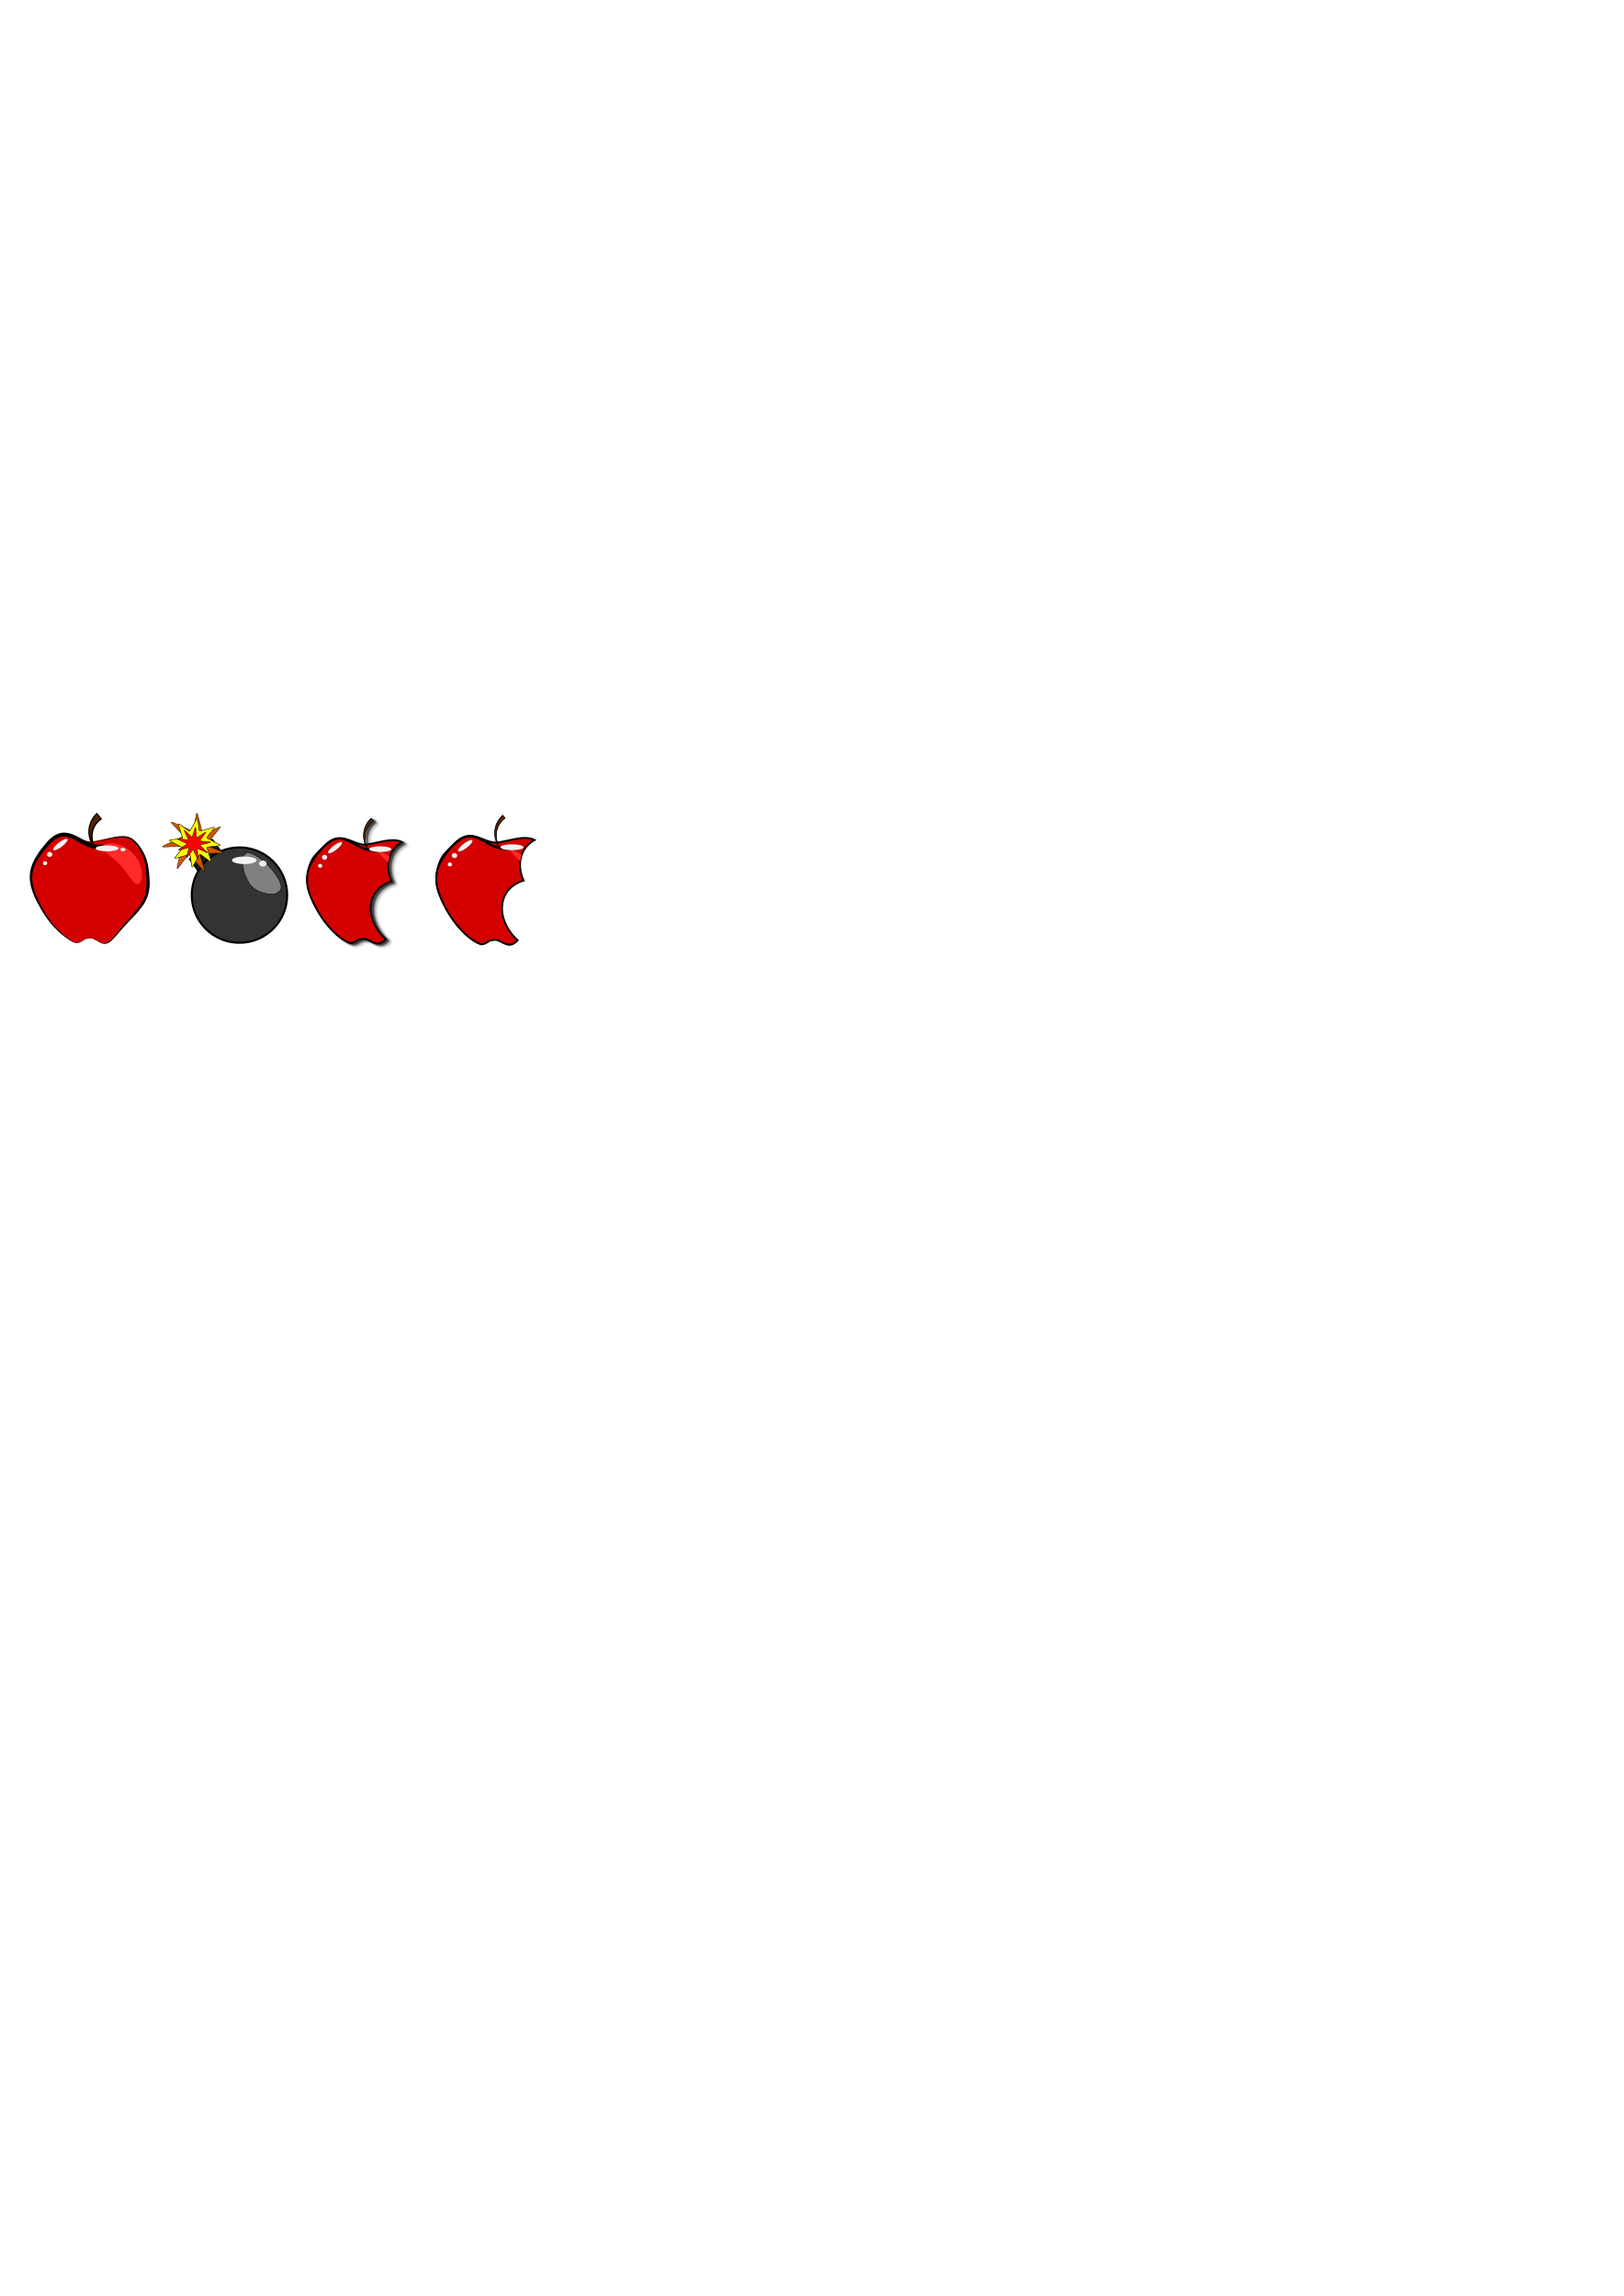
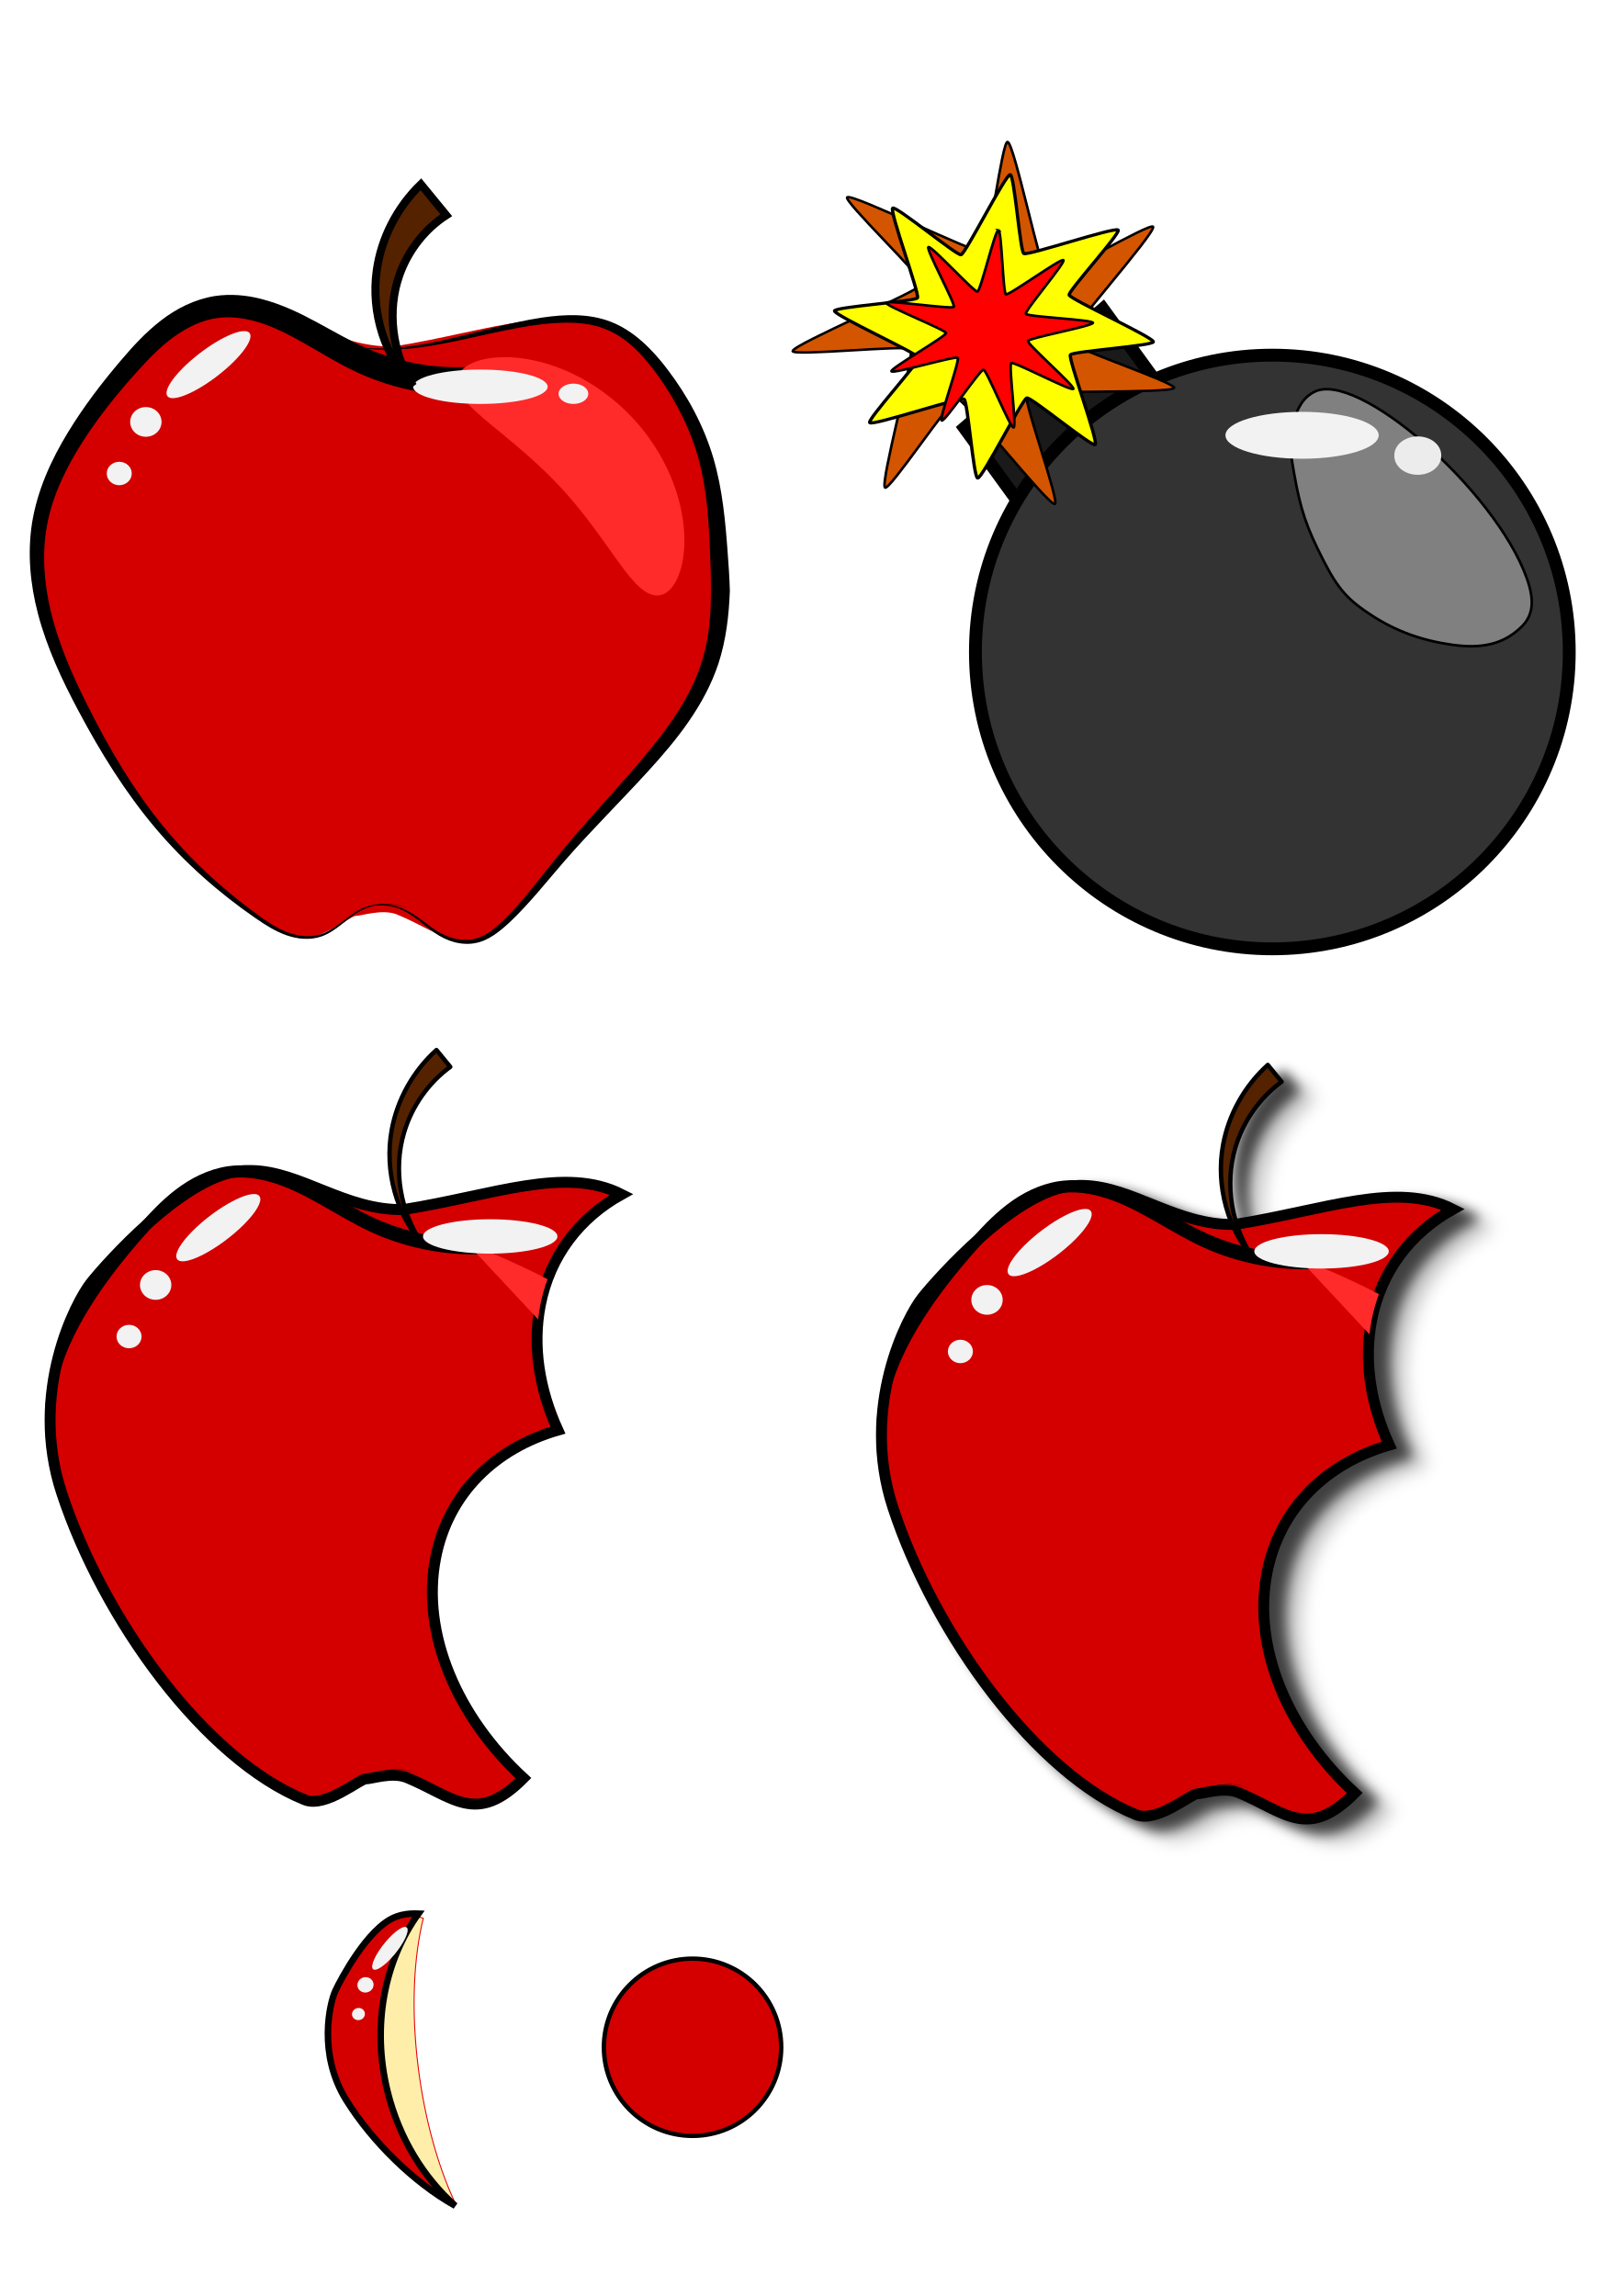
<svg xmlns="http://www.w3.org/2000/svg" width="744.094" height="1052.362" id="svg2" version="1.1">
  <defs id="defs4">
    <filter id="filter3317" style="color-interpolation-filters:sRGB;">
      <feFlood id="feFlood3319" flood-opacity="0.5" flood-color="rgb(0,0,0)" result="flood" />
      <feComposite id="feComposite3321" in2="SourceGraphic" in="flood" operator="in" result="composite1" />
      <feGaussianBlur id="feGaussianBlur3323" in="composite" stdDeviation="3" result="blur" />
      <feOffset id="feOffset3325" dx="7" dy="4" result="offset" />
      <feComposite id="feComposite3327" in2="offset" in="SourceGraphic" operator="over" result="fbSourceGraphic" />
      <feColorMatrix result="fbSourceGraphicAlpha" in="fbSourceGraphic" values="0 0 0 -1 0 0 0 0 -1 0 0 0 0 -1 0 0 0 0 1 0" id="feColorMatrix3329" />
      <feFlood id="feFlood3331" flood-opacity="0.5" flood-color="rgb(0,0,0)" result="flood" in="fbSourceGraphic" />
      <feComposite id="feComposite3333" in2="fbSourceGraphic" in="flood" operator="in" result="composite1" />
      <feGaussianBlur id="feGaussianBlur3335" in="composite" stdDeviation="3" result="blur" />
      <feOffset id="feOffset3337" dx="7" dy="4" result="offset" />
      <feComposite id="feComposite3339" in2="offset" in="fbSourceGraphic" operator="over" result="composite2" />
    </filter>
  </defs>
  <g id="layer1">
-     <g id="g3854" transform="matrix(0.3144306,0,0,0.3144306,-1.199673,355.6774)">
+     <g id="g3854" transform="matrix(1.834179,0,0,1.834179,-72.88681,-16.21923)">
      <path id="path3771-0" d="m 60.095,113.63 c 3.872,-4.837 22.243,-25.506 36.201,-27.688 13.958,-2.183 25.661,9.788 41.792,9.492 24.189,-3.852 42.838,-11.996 57.367,-2.114 5.302,3.313 12.609,14.31 15.409,17.501 2.8,3.191 15.799,34.19 4.274,65.879 -8.271,22.742 -37.315,45.986 -46.028,59.736 -12.612,13.479 -18.229,5.835 -30.238,0.905 -3.709,-1.41 -8.658,0.357 -10.198,0.364 -1.54,0.005 -10.051,7.327 -15.224,5.234 -25.048,-10.135 -50.333,-45.048 -60.748,-76.716 -8.288,-25.203 3.521,-47.757 7.393,-52.594 z" style="fill:#d40000;fill-opacity:1;stroke:none" />
-       <path id="path3804" d="m 160.08,107.511 -0.629,-7.173 c -9.473,0.954 -19.26,-0.584 -28.035,-4.438 -4.164,-1.817 -8.239,-4.236 -12.544,-6.548 -4.268,-2.316 -8.832,-4.51 -13.833,-5.801 -10e-6,-1e-6 -10e-6,-2e-6 -10e-6,-2e-6 -3.727,-0.964 -7.716,-1.326 -11.689,-0.721 -6e-6,1e-6 -1.2e-5,2e-6 -1.7e-5,3e-6 -5.032,0.828 -9.567,3.129 -13.376,6.088 -3.806,2.941 -6.987,6.41 -9.936,9.885 -4.83,5.658 -9.386,11.618 -13.29,18.031 -3e-6,0 -5e-6,1e-5 -8e-6,1e-5 -4.229,6.916 -7.688,14.536 -9.003,22.711 -1.186,7.585 -0.45,15.3 1.457,22.584 2.259,8.637 6.053,16.694 10.178,24.431 5.481,10.307 11.668,20.324 19.226,29.265 2e-6,1e-5 3e-6,1e-5 5e-6,1e-5 7.279,8.605 15.771,16.124 25.015,22.49 2.387,1.649 4.887,3.247 7.669,4.231 1e-5,0 1e-5,0 2e-5,0 2.785,0.988 5.908,1.285 8.724,0.326 1.887,-0.653 3.516,-1.815 5.046,-3.018 1.532,-1.2 3.01,-2.461 4.699,-3.374 3.629,-1.967 8.206,-2.18 12.04,-0.523 -3.793,-1.748 -8.417,-1.664 -12.179,0.258 -1.746,0.894 -3.276,2.133 -4.826,3.29 -1.551,1.154 -3.163,2.253 -4.961,2.818 0,1e-5 0,1e-5 0,1e-5 -2.671,0.854 -5.63,0.479 -8.273,-0.515 0,0 -1e-5,0 -1e-5,0 -2.647,-0.999 -5.032,-2.617 -7.366,-4.304 -9.023,-6.539 -17.243,-14.18 -24.203,-22.822 -7.234,-8.975 -13.085,-18.998 -18.274,-29.329 -3.889,-7.763 -7.413,-15.707 -9.353,-24.007 -1.632,-6.991 -2.165,-14.251 -0.887,-21.166 1.344,-7.467 4.793,-14.496 8.966,-21.039 3e-6,-1e-5 5e-6,-1e-5 8e-6,-2e-5 3.882,-6.06 8.429,-11.709 13.273,-17.125 2.976,-3.308 5.984,-6.469 9.383,-8.932 3.395,-2.445 7.176,-4.305 11.054,-4.782 3.051,-0.425 6.27,-0.016 9.404,0.841 1e-5,10e-7 1e-5,3e-6 2e-5,4e-6 4.22,1.156 8.271,3.269 12.351,5.572 4.099,2.338 8.253,4.925 12.835,7.079 9.708,4.54 20.59,6.537 31.34,5.718 z" style="fill:#000000;fill-rule:evenodd;stroke:none" />
+       <path id="path3804" d="m 160.08,107.511 -0.629,-7.173 c -9.473,0.954 -19.26,-0.584 -28.035,-4.438 -4.164,-1.817 -8.239,-4.236 -12.544,-6.548 -4.268,-2.316 -8.832,-4.51 -13.833,-5.801 -10e-6,-1e-6 -10e-6,-2e-6 -10e-6,-2e-6 -3.727,-0.964 -7.716,-1.326 -11.689,-0.721 -6e-6,1e-6 -1.2e-5,2e-6 -1.7e-5,3e-6 -5.032,0.828 -9.567,3.129 -13.376,6.088 -3.806,2.941 -6.987,6.41 -9.936,9.885 -4.83,5.658 -9.386,11.618 -13.29,18.031 -1e-6,0 -3e-6,0 -4e-6,0 -4.229,6.916 -7.688,14.536 -9.003,22.711 -1.186,7.585 -0.45,15.3 1.457,22.584 2.259,8.637 6.053,16.694 10.178,24.431 5.481,10.307 11.668,20.324 19.226,29.265 7.279,8.605 15.771,16.124 25.015,22.49 2.387,1.649 4.887,3.247 7.669,4.231 0,0 0,0 10e-6,0 2.785,0.988 5.908,1.285 8.724,0.326 1.887,-0.653 3.516,-1.815 5.046,-3.018 1.532,-1.2 3.01,-2.461 4.699,-3.374 3.629,-1.967 8.206,-2.18 12.04,-0.523 -3.793,-1.748 -8.417,-1.664 -12.179,0.258 -1.746,0.894 -3.276,2.133 -4.826,3.29 -1.551,1.154 -3.163,2.253 -4.961,2.818 0,1e-5 0,1e-5 0,1e-5 -2.671,0.854 -5.63,0.479 -8.273,-0.515 -2.647,-0.999 -5.032,-2.617 -7.366,-4.304 -9.023,-6.539 -17.243,-14.18 -24.203,-22.822 -7.234,-8.975 -13.085,-18.998 -18.274,-29.329 -3.889,-7.763 -7.413,-15.707 -9.353,-24.007 -1.632,-6.991 -2.165,-14.251 -0.887,-21.166 1.344,-7.467 4.793,-14.496 8.966,-21.039 3.882,-6.06 8.429,-11.709 13.273,-17.125 2.976,-3.308 5.984,-6.469 9.383,-8.932 3.395,-2.445 7.176,-4.305 11.054,-4.782 2e-6,-1e-6 4e-6,-1e-6 6e-6,-1e-6 3.051,-0.425 6.27,-0.016 9.404,0.841 1e-5,10e-7 1e-5,3e-6 2e-5,4e-6 4.22,1.156 8.271,3.269 12.351,5.572 4.099,2.338 8.253,4.925 12.835,7.079 9.708,4.54 20.59,6.537 31.34,5.718 z" style="fill:#000000;fill-rule:evenodd;stroke:none" />
      <path id="path3816" d="m 127.134,237.503 c 3.542,-2.646 8.253,-3.378 12.431,-1.931 3.903,1.479 6.57,4.133 9.146,5.8 1.501,0.946 3.102,1.681 4.743,2.049 1e-5,0 1e-5,0 2e-5,0 1.635,0.365 3.328,0.416 4.864,0.034 2.862,-0.587 5.415,-2.867 7.931,-5.326 0,-1e-5 1e-5,-1e-5 1e-5,-1e-5 4.572,-4.638 8.519,-10.044 12.826,-15.333 6.514,-8.006 13.565,-15.422 20.142,-23.11 0,0 0,-1e-5 1e-5,-1e-5 6.825,-8.043 13.282,-16.489 16.07,-26.169 2.469,-8.228 2.221,-17.23 1.875,-26.272 -0.34,-7.858 -0.758,-15.634 -2.683,-22.961 -1.99,-7.686 -5.626,-14.951 -10.272,-21.491 -3.549,-4.887 -7.63,-9.424 -12.784,-11.522 -4.788,-2.1 -10.49,-2.032 -16.136,-1.42 0,0 -1e-5,10e-7 -1e-5,10e-7 -8.001,0.929 -15.975,3.148 -24.242,4.744 0,0 -10e-6,1e-6 -10e-6,1e-6 -4.354,0.847 -8.82,1.511 -13.381,1.632 -4.416,0.112 -8.843,-0.307 -13.16,-1.246 4.346,0.804 8.77,1.082 13.149,0.834 4.524,-0.261 8.929,-1.063 13.233,-2.043 8.172,-1.853 16.074,-4.332 24.209,-5.556 5.749,-0.852 11.751,-1.087 17.192,1.013 5.794,2.228 10.422,6.917 14.221,11.926 5.044,6.621 9.093,14.107 11.484,22.216 2.266,7.736 2.99,15.802 3.564,23.692 0.239,3.101 0.454,6.248 0.539,9.421 -0.227,6.119 -0.937,12.279 -2.858,18.196 -3.501,10.513 -10.467,19.131 -17.679,27.009 -6.899,7.555 -14.163,14.709 -20.864,22.424 -4.428,5.098 -8.604,10.431 -13.424,15.019 0,0 0,0 0,0 -2.632,2.469 -5.491,4.772 -8.7,5.367 -1.737,0.358 -3.575,0.238 -5.313,-0.221 0,-1e-5 0,-1e-5 -10e-6,-1e-5 -1.741,-0.461 -3.394,-1.291 -4.914,-2.329 0,0 0,0 0,0 -2.612,-1.815 -5.126,-4.514 -8.894,-6.048 -4.022,-1.519 -8.703,-0.953 -12.315,1.601 z" style="fill:#000000;fill-rule:evenodd;stroke:none" />
      <path id="path3822" d="m 153.872,103.754 c 0.234,-1.709 1.583,-3.213 4.019,-4.262 2.436,-1.05 5.964,-1.629 10.257,-1.316 4.293,0.313 9.347,1.538 14.526,3.99 5.179,2.453 10.47,6.147 15.063,11.044 0.942,1.005 1.837,2.039 2.681,3.096 0,1e-5 0,1e-5 0,1e-5 3.88,4.889 6.594,10.171 8.232,15.169 1.638,4.997 2.214,9.702 2.066,13.624 -0.148,3.923 -1.007,7.063 -2.199,9.191 -1.193,2.128 -2.708,3.25 -4.341,3.359 -1.633,0.109 -3.242,-0.78 -4.86,-2.281 -1.618,-1.501 -3.258,-3.616 -5.036,-6.065 -3.557,-4.9 -7.711,-11.123 -13.022,-17.074 0,0 0,0 0,0 -0.569,-0.644 -1.155,-1.288 -1.757,-1.931 -2.933,-3.134 -5.976,-5.959 -8.923,-8.518 -2.947,-2.559 -5.798,-4.847 -8.313,-6.937 -2.515,-2.09 -4.697,-3.985 -6.225,-5.804 -1.528,-1.818 -2.401,-3.575 -2.168,-5.285 z" style="fill:#ff2a2a;fill-rule:evenodd;stroke:none" />
      <path transform="matrix(1,0,0,0.7333333,-106.6406,-12.26071)" d="m 283.203,160.565 c 0,3.236 -7.52,5.859 -16.797,5.859 -9.277,0 -16.797,-2.623 -16.797,-5.859 0,-3.236 7.52,-5.859 16.797,-5.859 9.277,0 16.797,2.623 16.797,5.859 z" id="path3834" style="color:#000000;fill:#f2f2f2;fill-opacity:1;fill-rule:nonzero;stroke:none;stroke-width:0.45;marker:none;visibility:visible;display:inline;overflow:visible;enable-background:accumulate" />
      <path transform="matrix(1,0,0,0.6842105,-90.23438,-4.085462)" d="m 276.953,162.714 c 0,2.049 -1.661,3.711 -3.711,3.711 -2.05,0 -3.711,-1.661 -3.711,-3.711 0,-2.05 1.661,-3.711 3.711,-3.711 2.049,0 3.711,1.661 3.711,3.711 z" id="path3836" style="color:#000000;fill:#f2f2f2;fill-opacity:1;fill-rule:nonzero;stroke:none;stroke-width:0.45;marker:none;visibility:visible;display:inline;overflow:visible;enable-background:accumulate" />
      <path transform="matrix(1.055556,0,0,1.055556,37.21788,-4.905538)" d="m 40.625,112.909 c 0,1.942 -1.661,3.516 -3.711,3.516 -2.049,0 -3.711,-1.574 -3.711,-3.516 0,-1.942 1.661,-3.516 3.711,-3.516 2.049,0 3.711,1.574 3.711,3.516 z" id="path3840" style="color:#000000;fill:#f2f2f2;fill-opacity:1;fill-rule:nonzero;stroke:none;stroke-width:0.45;marker:none;visibility:visible;display:inline;overflow:visible;enable-background:accumulate" />
      <path transform="translate(40.23438,27.34375)" d="m 32.422,99.823 c 0,1.618 -1.399,2.93 -3.125,2.93 -1.726,0 -3.125,-1.312 -3.125,-2.93 0,-1.618 1.399,-2.93 3.125,-2.93 1.726,0 3.125,1.312 3.125,2.93 z" id="path3842" style="color:#000000;fill:#f2f2f2;fill-opacity:1;fill-rule:nonzero;stroke:none;stroke-width:0.45;marker:none;visibility:visible;display:inline;overflow:visible;enable-background:accumulate" />
      <path transform="matrix(0.7717891,-0.567231,0.4209486,1.03483,39.57627,27.81156)" d="m 36.328,82.245 c 0,1.834 -6.034,3.32 -13.477,3.32 -7.443,0 -13.477,-1.487 -13.477,-3.32 0,-1.834 6.034,-3.32 13.477,-3.32 7.443,0 13.477,1.487 13.477,3.32 z" id="path3844" style="color:#000000;fill:#f2f2f2;fill-opacity:1;fill-rule:nonzero;stroke:none;stroke-width:0.45;marker:none;visibility:visible;display:inline;overflow:visible;enable-background:accumulate" />
      <path id="path3848" d="m 151.234,62.624 -6.337,-7.736 c -6.061,5.884 -9.88,13.547 -11.018,21.438 -1.545,10.848 2.141,21.727 9.07,28.994 -5.414,-8.456 -6.472,-19.06 -3.441,-27.67 2.199,-6.302 6.509,-11.67 11.726,-15.026 z" style="fill:#552200;fill-rule:evenodd;stroke:#000000;stroke-width:2;stroke-miterlimit:4;stroke-opacity:1;stroke-dasharray:none" />
    </g>
-     <g id="g3091" transform="matrix(0.1606979,0,0,0.1606979,16.03489,362.2457)">
+     <g id="g3091">
      <path id="path3894" d="m 522.848,165.594 c -5.148,9.096 -15.026,15.334 -25.451,16.073 -10.425,0.739 -21.085,-4.045 -27.463,-12.324 -4.349,-5.645 -6.668,-12.547 -9.017,-19.275 -2.349,-6.728 -4.899,-13.588 -9.586,-18.955 -3.561,-4.078 -8.28,-7.133 -13.458,-8.713 -5.178,-1.58 -10.799,-1.679 -16.03,-0.283" style="fill:none;stroke:#000000;stroke-width:8.842;stroke-linecap:butt;stroke-linejoin:miter;stroke-miterlimit:4;stroke-opacity:1;stroke-dasharray:none" />
      <rect transform="matrix(0.7581581,-0.6520708,0.5879257,0.808915,0,0)" y="438.38" x="243.039" height="53.776" width="83.663" id="rect3870" style="fill:#1a1a1a;fill-opacity:1;fill-rule:nonzero;stroke:#000000;stroke-width:5.905;stroke-miterlimit:4;stroke-opacity:1;stroke-dasharray:none" />
-       <path transform="matrix(6.391301,0,0,6.390799,-259.528,-453.9478)" d="m 153.125,117.792 c 0,11.758 -9.531,21.289 -21.289,21.289 -11.758,0 -21.289,-9.531 -21.289,-21.289 0,-11.758 9.531,-21.289 21.289,-21.289 11.758,0 21.289,9.531 21.289,21.289 z" id="path3868" style="color:#000000;fill:#333333;fill-opacity:1;fill-rule:nonzero;stroke:#000000;stroke-width:0.922;stroke-linecap:butt;stroke-linejoin:miter;stroke-miterlimit:4;stroke-opacity:1;stroke-dasharray:none;stroke-dashoffset:0;marker:none;visibility:visible;display:inline;overflow:visible;enable-background:accumulate" />
+       <path transform="matrix(6.391301,0,0,6.390799,-259.528,-453.9478)" d="m 153.125,117.792 a 21.289,21.289 0 1 1 -42.578,0 21.289,21.289 0 1 1 42.578,0 z" id="path3868" style="color:#000000;fill:#333333;fill-opacity:1;fill-rule:nonzero;stroke:#000000;stroke-width:0.922;stroke-linecap:butt;stroke-linejoin:miter;stroke-miterlimit:4;stroke-opacity:1;stroke-dasharray:none;stroke-dashoffset:0;marker:none;visibility:visible;display:inline;overflow:visible;enable-background:accumulate" />
      <path id="path3888" d="m 665.144,295.49 c -13.675,-1.962 -25.375,-6.233 -36.21,-13.221 -11.289,-7.28 -15.738,-12.305 -22.384,-25.282 -7.828,-15.286 -10.547,-23.312 -13.432,-39.648 -2.348,-13.28 -2.464,-16.172 -0.905,-22.134 2.225,-8.51 5.018,-12.881 9.914,-15.512 19.677,-10.574 83.205,45.014 97.577,85.382 3.658,10.275 2.892,17.075 -2.517,22.289 -8.038,7.75 -17.66,10.19 -32.043,8.127 l 0,0 z" style="fill:#808080;fill-opacity:1;fill-rule:nonzero;stroke:#000000;stroke-width:1.189;stroke-linejoin:miter;stroke-miterlimit:4;stroke-opacity:1;stroke-dasharray:none" />
-       <path transform="matrix(4.971012,0,0,3.686999,-281.0234,-182.0308)" d="m 183.632,103.483 c 0,1.61 -3.162,2.915 -7.063,2.915 -3.901,0 -7.063,-1.305 -7.063,-2.915 0,-1.61 3.162,-2.915 7.063,-2.915 3.901,0 7.063,1.305 7.063,2.915 z" id="path3890" style="color:#000000;fill:#f2f2f2;fill-opacity:1;fill-rule:nonzero;stroke:none;stroke-width:0.45;marker:none;visibility:visible;display:inline;overflow:visible;enable-background:accumulate" />
-       <path transform="matrix(6.391301,0,0,6.390799,-507.4416,-532.7581)" d="m 182.735,116.039 c 0,0.743 -0.753,1.345 -1.682,1.345 -0.929,0 -1.682,-0.602 -1.682,-1.345 0,-0.743 0.753,-1.345 1.682,-1.345 0.929,0 1.682,0.602 1.682,1.345 z" id="path3892" style="color:#000000;fill:#ececec;fill-opacity:1;fill-rule:nonzero;stroke:none;stroke-width:0.45;marker:none;visibility:visible;display:inline;overflow:visible;enable-background:accumulate" />
+       <path transform="matrix(4.971012,0,0,3.686999,-281.0234,-182.0308)" d="m 183.632,103.483 a 7.063,2.915 0 1 1 -14.126,0 7.063,2.915 0 1 1 14.126,0 z" id="path3890" style="color:#000000;fill:#f2f2f2;fill-opacity:1;fill-rule:nonzero;stroke:none;stroke-width:0.45;marker:none;visibility:visible;display:inline;overflow:visible;enable-background:accumulate" />
+       <path transform="matrix(6.391301,0,0,6.390799,-507.4416,-532.7581)" d="m 182.735,116.039 a 1.682,1.345 0 1 1 -3.363,0 1.682,1.345 0 1 1 3.363,0 z" id="path3892" style="color:#000000;fill:#ececec;fill-opacity:1;fill-rule:nonzero;stroke:none;stroke-width:0.45;marker:none;visibility:visible;display:inline;overflow:visible;enable-background:accumulate" />
      <g transform="matrix(3.060284,0,0,2.913219,-67.4882,-68.53123)" id="g4017">
        <path style="fill:#d45500;fill-opacity:1;fill-rule:nonzero;stroke:#000000;stroke-width:0.178;stroke-miterlimit:4;stroke-opacity:1;stroke-dasharray:none" id="path3904" d="m 186.996,82.183 c 0.461,-0.222 8.701,4.672 9.191,4.526 0.393,-0.117 1.789,-8.092 2.158,-7.914 0.462,0.222 1.772,9.716 2.192,10.008 0.337,0.234 7.442,-3.647 7.533,-3.247 0.114,0.499 -6.491,7.443 -6.458,7.954 0.027,0.409 7.491,3.544 7.236,3.865 -0.319,0.401 -9.866,-0.435 -10.245,-0.09 -0.303,0.276 1.9,8.067 1.489,8.067 -0.512,1.1e-4 -5.812,-7.985 -6.317,-8.066 -0.405,-0.065 -5.123,6.515 -5.378,6.194 -0.319,-0.4 2.619,-9.522 2.367,-9.968 -0.202,-0.357 -8.287,0.057 -8.196,-0.343 0.114,-0.499 9.078,-3.889 9.269,-4.364 0.153,-0.38 -5.212,-6.444 -4.842,-6.622 z" transform="matrix(1.438987,1.606551,-1.606551,1.438987,35.90129,-372.823)" />
        <path style="fill:#ffff00;fill-opacity:1;fill-rule:nonzero;stroke:#000000;stroke-width:0.281;stroke-miterlimit:4;stroke-opacity:1;stroke-dasharray:none" id="path3904-2" d="m 186.996,82.183 c 0.234,-0.271 5.703,3.968 6.04,3.846 0.391,-0.141 3.373,-7.36 3.787,-7.391 0.357,-0.027 1.227,6.838 1.551,6.991 0.376,0.177 7.589,-2.819 7.904,-2.549 0.271,0.234 -3.968,5.703 -3.846,6.04 0.141,0.391 7.36,3.373 7.391,3.787 0.027,0.357 -6.838,1.227 -6.991,1.551 -0.177,0.376 2.819,7.589 2.549,7.904 -0.234,0.271 -5.703,-3.968 -6.04,-3.846 -0.391,0.141 -3.373,7.36 -3.787,7.391 -0.357,0.027 -1.227,-6.838 -1.551,-6.991 -0.376,-0.177 -7.589,2.819 -7.904,2.549 -0.271,-0.234 3.968,-5.703 3.846,-6.04 -0.141,-0.391 -7.36,-3.373 -7.391,-3.787 -0.027,-0.357 6.838,-1.227 6.991,-1.551 0.177,-0.376 -2.819,-7.589 -2.549,-7.904 z" transform="matrix(1.172846,1.309419,-1.309419,1.172846,61.61706,-290.2441)" />
        <path style="fill:#ff0000;fill-opacity:1;fill-rule:nonzero;stroke:#000000;stroke-width:0.34;stroke-miterlimit:4;stroke-opacity:1;stroke-dasharray:none" id="path3904-4" d="m 186.996,82.183 c 0.324,-0.295 6.732,5.254 7.137,5.087 0.405,-0.167 1.061,-8.618 1.499,-8.636 0.438,-0.018 1.78,8.352 2.198,8.485 0.418,0.133 6.352,-5.92 6.699,-5.652 0.347,0.268 -4.005,7.542 -3.77,7.912 0.234,0.37 8.671,-0.452 8.765,-0.023 0.094,0.428 -7.916,3.203 -7.974,3.638 -0.058,0.434 6.933,5.228 6.729,5.616 -0.203,0.388 -8.123,-2.634 -8.447,-2.339 -0.324,0.295 1.95,8.461 1.545,8.628 -0.405,0.167 -4.529,-7.239 -4.967,-7.221 -0.438,0.018 -3.944,7.735 -4.362,7.602 -0.418,-0.133 1.184,-8.457 0.837,-8.725 -0.347,-0.268 -7.994,3.39 -8.228,3.02 -0.234,-0.37 6.343,-5.717 6.249,-6.146 -0.094,-0.428 -8.303,-2.541 -8.244,-2.976 0.058,-0.434 8.534,-0.303 8.738,-0.691 0.203,-0.388 -4.727,-7.284 -4.403,-7.579 z" transform="matrix(0.7724133,0.8623576,-0.8623576,0.7724133,97.99404,-164.989)" />
      </g>
    </g>
-     <g id="g3840" transform="matrix(0.1718478,0,0,0.1718478,196.0111,290.9412)">
+     <g id="g3840">
      <path id="path3771-0-5" d="m 115.312,536.5 c -2.337,-0.041 -4.694,0.125 -7.094,0.5 -25.601,4.003 -59.304,41.909 -66.406,50.781 -7.103,8.872 -28.765,50.242 -13.562,96.469 19.102,58.085 65.494,122.098 111.438,140.688 9.489,3.839 25.113,-9.585 27.938,-9.594 2.825,-0.013 11.884,-3.242 18.688,-0.656 21.409,8.788 31.761,22.26 53.562,0.312 -30.333,-27.991 -46.98,-66.173 -40.25,-100.906 5.73,-29.57 27.171,-50.255 56.031,-58.594 -8.495,-18.646 -11.702,-38.438 -8.062,-57.219 4.402,-22.718 18.066,-40.185 37.25,-50.844 -25.855,-13.139 -58.456,0.358 -99.969,6.969 -26.813,0.491 -46.967,-17.509 -69.562,-17.906 z" style="fill:#d40000;fill-opacity:1;stroke:#000000;stroke-width:5;stroke-miterlimit:4;stroke-opacity:1;stroke-dasharray:none" />
-       <path id="path3804-5" d="m 225.974,574.578 -0.629,-7.173 c -17.907,1.694 -36.315,-1.319 -52.8,-8.674 -7.812,-3.474 -15.319,-7.98 -23.13,-12.231 -7.75,-4.243 -15.906,-8.233 -24.754,-10.545 -6.589,-1.723 -13.585,-2.407 -20.487,-1.373 -1e-5,0 -2e-5,1e-5 -3e-5,1e-5 -8.749,1.372 -16.752,5.41 -23.566,10.622 -6.812,5.195 -12.573,11.43 -17.994,17.733 -8.864,10.276 -17.218,21.079 -24.369,32.695 -7.733,12.53 -14.074,26.26 -16.498,40.958 -2.214,13.632 -0.948,27.593 2.435,40.832 4.01,15.702 10.856,30.431 18.324,44.634 9.932,18.914 21.139,37.291 34.867,53.703 3e-6,0 6e-6,10e-6 9e-6,10e-6 13.218,15.798 28.681,29.641 45.544,41.389 4.356,3.04 8.893,5.98 13.94,7.79 1e-5,1e-5 2e-5,1e-5 3e-5,1e-5 5.049,1.815 10.709,2.392 15.813,0.676 3.423,-1.161 6.404,-3.266 9.22,-5.452 2.818,-2.183 5.551,-4.487 8.671,-6.153 6.712,-3.589 15.127,-3.926 22.141,-0.849 -6.973,-3.168 -15.436,-2.96 -22.281,0.584 -3.178,1.647 -5.963,3.929 -8.798,6.07 -2.837,2.137 -5.8,4.179 -9.134,5.252 -4.96,1.61 -10.455,0.955 -15.362,-0.865 -4.912,-1.826 -9.334,-4.786 -13.636,-7.864 -16.642,-11.921 -31.832,-25.886 -44.732,-41.722 -6e-6,-10e-6 -1.1e-5,-10e-6 -1.7e-5,-2e-5 -13.403,-16.448 -24.275,-34.829 -33.915,-53.768 -7.232,-14.228 -13.808,-28.846 -17.5,-44.209 -3.109,-12.945 -4.171,-26.451 -1.864,-39.414 2.453,-13.991 8.784,-27.13 16.46,-39.287 7.13,-11.262 15.474,-21.754 24.352,-31.788 5.447,-6.137 11.037,-12.064 17.441,-16.781 6.4,-4.698 13.649,-8.294 21.244,-9.316 10e-6,0 10e-6,0 10e-6,0 5.98,-0.854 12.206,-0.124 18.202,1.493 8.066,2.177 15.71,6.087 23.271,10.315 7.604,4.277 15.191,8.952 23.42,12.763 17.417,8.04 36.921,11.512 56.104,9.954 z" style="fill:#000000;fill-rule:evenodd;stroke:none" />
+       <path id="path3804-5" d="m 225.974,574.578 -0.629,-7.173 c -17.907,1.694 -36.315,-1.319 -52.8,-8.674 -7.812,-3.474 -15.319,-7.98 -23.13,-12.231 -7.75,-4.243 -15.906,-8.233 -24.754,-10.545 -6.589,-1.723 -13.585,-2.407 -20.487,-1.373 -1e-5,0 -2e-5,1e-5 -3e-5,1e-5 -8.749,1.372 -16.752,5.41 -23.566,10.622 -6.812,5.195 -12.573,11.43 -17.994,17.733 -8.864,10.276 -17.218,21.079 -24.369,32.695 -2e-6,10e-6 -5e-6,10e-6 -7e-6,10e-6 -7.733,12.53 -14.074,26.26 -16.498,40.958 -2.214,13.632 -0.948,27.593 2.435,40.832 4.01,15.702 10.856,30.431 18.324,44.634 9.932,18.914 21.139,37.291 34.867,53.703 3e-6,0 6e-6,10e-6 9e-6,10e-6 13.218,15.798 28.681,29.641 45.544,41.389 4.356,3.04 8.893,5.98 13.94,7.79 1e-5,1e-5 2e-5,1e-5 3e-5,1e-5 5.049,1.815 10.709,2.392 15.813,0.676 3.423,-1.161 6.404,-3.266 9.22,-5.452 2.818,-2.183 5.551,-4.487 8.671,-6.153 6.712,-3.589 15.127,-3.926 22.141,-0.849 -6.973,-3.168 -15.436,-2.96 -22.281,0.584 -3.178,1.647 -5.963,3.929 -8.798,6.07 -2.837,2.137 -5.8,4.179 -9.134,5.252 -4.96,1.61 -10.455,0.955 -15.362,-0.865 -1e-5,-1e-5 -2e-5,-1e-5 -2e-5,-1e-5 -4.912,-1.826 -9.334,-4.786 -13.636,-7.864 C 106.848,804.416 91.658,790.452 78.758,774.615 65.355,758.167 54.483,739.786 44.843,720.847 37.611,706.619 31.035,692.002 27.343,676.638 c -3.109,-12.945 -4.171,-26.451 -1.864,-39.414 2.453,-13.991 8.784,-27.13 16.46,-39.287 7.13,-11.262 15.474,-21.754 24.352,-31.788 5.447,-6.137 11.037,-12.064 17.441,-16.781 6.4,-4.698 13.649,-8.294 21.244,-9.316 10e-6,0 10e-6,0 10e-6,0 5.98,-0.854 12.206,-0.124 18.202,1.493 1e-5,0 2e-5,0 3e-5,10e-6 8.066,2.177 15.71,6.087 23.271,10.315 7.604,4.277 15.191,8.952 23.42,12.763 17.417,8.04 36.921,11.512 56.104,9.954 z" style="fill:#000000;fill-rule:evenodd;stroke:none" />
      <path id="path3822-7" d="m 213.844,569.656 32.781,35.125 c 0.24,-2.184 0.55,-4.339 0.969,-6.5 0.808,-4.171 1.934,-8.161 3.344,-11.969 -18.39,-9.545 -37.094,-16.656 -37.094,-16.656 z" style="fill:#ff2a2a;fill-rule:evenodd;stroke:none" />
-       <path transform="matrix(1.834179,0,0,1.345064,-263.9974,350.7439)" d="m 283.203,160.565 c 0,3.236 -7.52,5.859 -16.797,5.859 -9.277,0 -16.797,-2.623 -16.797,-5.859 0,-3.236 7.52,-5.859 16.797,-5.859 9.277,0 16.797,2.623 16.797,5.859 z" id="path3834-1" style="color:#000000;fill:#f2f2f2;fill-opacity:1;fill-rule:nonzero;stroke:none;stroke-width:0.45;marker:none;visibility:visible;display:inline;overflow:visible;enable-background:accumulate" />
-       <path transform="matrix(1.936078,0,0,1.936078,-0.1351899,370.3571)" d="m 40.625,112.909 c 0,1.942 -1.661,3.516 -3.711,3.516 -2.049,0 -3.711,-1.574 -3.711,-3.516 0,-1.942 1.661,-3.516 3.711,-3.516 2.049,0 3.711,1.574 3.711,3.516 z" id="path3840-5" style="color:#000000;fill:#f2f2f2;fill-opacity:1;fill-rule:nonzero;stroke:none;stroke-width:0.45;marker:none;visibility:visible;display:inline;overflow:visible;enable-background:accumulate" />
-       <path transform="matrix(1.834179,0,0,1.834179,5.397598,429.5081)" d="m 32.422,99.823 c 0,1.618 -1.399,2.93 -3.125,2.93 -1.726,0 -3.125,-1.312 -3.125,-2.93 0,-1.618 1.399,-2.93 3.125,-2.93 1.726,0 3.125,1.312 3.125,2.93 z" id="path3842-2" style="color:#000000;fill:#f2f2f2;fill-opacity:1;fill-rule:nonzero;stroke:none;stroke-width:0.45;marker:none;visibility:visible;display:inline;overflow:visible;enable-background:accumulate" />
-       <path transform="matrix(1.415599,-1.040403,0.7720951,1.898064,4.190523,430.3661)" d="m 36.328,82.245 c 0,1.834 -6.034,3.32 -13.477,3.32 -7.443,0 -13.477,-1.487 -13.477,-3.32 0,-1.834 6.034,-3.32 13.477,-3.32 7.443,0 13.477,1.487 13.477,3.32 z" id="path3844-7" style="color:#000000;fill:#f2f2f2;fill-opacity:1;fill-rule:nonzero;stroke:none;stroke-width:0.45;marker:none;visibility:visible;display:inline;overflow:visible;enable-background:accumulate" />
+       <path transform="matrix(1.834179,0,0,1.345064,-263.9974,350.7439)" d="m 283.203,160.565 a 16.797,5.859 0 1 1 -33.594,0 16.797,5.859 0 1 1 33.594,0 z" id="path3834-1" style="color:#000000;fill:#f2f2f2;fill-opacity:1;fill-rule:nonzero;stroke:none;stroke-width:0.45;marker:none;visibility:visible;display:inline;overflow:visible;enable-background:accumulate" />
+       <path transform="matrix(1.936078,0,0,1.936078,-0.1351899,370.3571)" d="m 40.625,112.909 a 3.711,3.516 0 1 1 -7.422,0 3.711,3.516 0 1 1 7.422,0 z" id="path3840-5" style="color:#000000;fill:#f2f2f2;fill-opacity:1;fill-rule:nonzero;stroke:none;stroke-width:0.45;marker:none;visibility:visible;display:inline;overflow:visible;enable-background:accumulate" />
+       <path transform="matrix(1.834179,0,0,1.834179,5.397598,429.5081)" d="m 32.422,99.823 a 3.125,2.93 0 1 1 -6.25,0 3.125,2.93 0 1 1 6.25,0 z" id="path3842-2" style="color:#000000;fill:#f2f2f2;fill-opacity:1;fill-rule:nonzero;stroke:none;stroke-width:0.45;marker:none;visibility:visible;display:inline;overflow:visible;enable-background:accumulate" />
+       <path transform="matrix(1.415599,-1.040403,0.7720951,1.898064,4.190523,430.3661)" d="m 36.328,82.245 a 13.477,3.32 0 1 1 -26.953,0 13.477,3.32 0 1 1 26.953,0 z" id="path3844-7" style="color:#000000;fill:#f2f2f2;fill-opacity:1;fill-rule:nonzero;stroke:none;stroke-width:0.45;marker:none;visibility:visible;display:inline;overflow:visible;enable-background:accumulate" />
      <path id="path3848-6" d="m 206.348,488.992 -6.337,-7.736 c -10.765,9.737 -17.975,22.837 -20.504,36.647 -3.453,18.964 2.211,38.804 14.289,52.627 -10.562,-15.014 -13.599,-34.578 -8.66,-51.304 3.591,-12.222 11.291,-23.025 21.213,-30.235 z" style="fill:#552200;fill-rule:evenodd;stroke:#000000;stroke-width:2;stroke-linecap:round;stroke-linejoin:round;stroke-miterlimit:4;stroke-opacity:1;stroke-dasharray:none;marker-start:none;marker-mid:none" />
    </g>
-     <g id="g3119" style="filter:url(#filter3317)" transform="matrix(0.1663164,0,0,0.1663164,73.52323,293.8178)">
+     <g id="g3119" style="filter:url(#filter3317)">
      <path id="path3771-0-5-8" d="m 496.296,543.335 c -2.337,-0.041 -4.694,0.125 -7.094,0.5 -25.601,4.003 -59.304,41.909 -66.406,50.781 -7.103,8.872 -28.765,50.242 -13.562,96.469 19.102,58.085 65.494,122.098 111.438,140.688 9.489,3.839 25.113,-9.585 27.938,-9.594 2.825,-0.013 11.884,-3.242 18.688,-0.656 21.409,8.788 31.761,22.26 53.562,0.312 -30.333,-27.991 -46.98,-66.173 -40.25,-100.906 5.73,-29.57 27.171,-50.255 56.031,-58.594 -8.495,-18.646 -11.702,-38.438 -8.062,-57.219 4.402,-22.718 18.066,-40.185 37.25,-50.844 -25.855,-13.139 -58.456,0.358 -99.969,6.969 -26.813,0.491 -46.967,-17.509 -69.562,-17.906 z" style="fill:#d40000;fill-opacity:1;stroke:#000000;stroke-width:5;stroke-miterlimit:4;stroke-opacity:1;stroke-dasharray:none" />
-       <path id="path3804-5-8" d="m 606.957,581.413 -0.629,-7.173 c -17.907,1.694 -36.315,-1.319 -52.8,-8.674 -7.812,-3.474 -15.319,-7.98 -23.13,-12.231 -7.75,-4.243 -15.906,-8.233 -24.754,-10.545 -1e-5,0 -2e-5,-10e-6 -3e-5,-10e-6 -6.589,-1.723 -13.585,-2.407 -20.487,-1.373 -10e-6,0 -2e-5,1e-5 -3e-5,1e-5 -8.749,1.372 -16.752,5.41 -23.566,10.622 -6.812,5.195 -12.573,11.43 -17.994,17.733 -8.864,10.276 -17.218,21.079 -24.369,32.695 -10e-6,10e-6 -10e-6,10e-6 -10e-6,10e-6 -7.733,12.53 -14.074,26.26 -16.498,40.958 -2.214,13.632 -0.948,27.593 2.435,40.832 4.01,15.702 10.856,30.431 18.324,44.634 9.932,18.914 21.139,37.291 34.867,53.703 13.218,15.798 28.681,29.641 45.544,41.389 4.356,3.04 8.893,5.98 13.94,7.79 1e-5,0 1e-5,0 2e-5,0 5.049,1.815 10.709,2.392 15.813,0.676 10e-6,0 2e-5,0 3e-5,-10e-6 3.423,-1.161 6.404,-3.266 9.22,-5.452 2.818,-2.183 5.551,-4.487 8.671,-6.153 6.712,-3.589 15.127,-3.926 22.141,-0.849 -6.973,-3.168 -15.436,-2.96 -22.281,0.584 -3.178,1.647 -5.963,3.929 -8.798,6.07 -2.837,2.137 -5.8,4.179 -9.134,5.252 -4.96,1.61 -10.455,0.955 -15.362,-0.865 -1e-5,-1e-5 -2e-5,-1e-5 -2e-5,-1e-5 -4.912,-1.826 -9.334,-4.786 -13.636,-7.864 -16.642,-11.921 -31.832,-25.886 -44.732,-41.722 -13.403,-16.448 -24.275,-34.829 -33.915,-53.768 -7.232,-14.228 -13.808,-28.846 -17.5,-44.209 -3.109,-12.945 -4.171,-26.451 -1.864,-39.414 2.453,-13.991 8.784,-27.13 16.46,-39.287 0,-10e-6 1e-5,-2e-5 1e-5,-3e-5 7.13,-11.262 15.474,-21.754 24.352,-31.788 5.447,-6.137 11.037,-12.064 17.441,-16.781 6.4,-4.698 13.649,-8.294 21.244,-9.316 1e-5,0 1e-5,0 1e-5,0 5.98,-0.854 12.206,-0.124 18.202,1.493 8.066,2.177 15.71,6.087 23.271,10.315 7.604,4.277 15.191,8.952 23.42,12.763 17.417,8.04 36.921,11.512 56.104,9.954 z" style="fill:#000000;fill-rule:evenodd;stroke:none" />
+       <path id="path3804-5-8" d="m 606.957,581.413 -0.629,-7.173 c -17.907,1.694 -36.315,-1.319 -52.8,-8.674 -7.812,-3.474 -15.319,-7.98 -23.13,-12.231 -7.75,-4.243 -15.906,-8.233 -24.754,-10.545 -1e-5,0 -2e-5,-10e-6 -3e-5,-10e-6 -6.589,-1.723 -13.585,-2.407 -20.487,-1.373 -8.749,1.372 -16.752,5.41 -23.566,10.622 -6.812,5.195 -12.573,11.43 -17.994,17.733 -8.864,10.276 -17.218,21.079 -24.369,32.695 0,10e-6 -10e-6,2e-5 -10e-6,2e-5 -7.733,12.53 -14.074,26.26 -16.498,40.958 -2.214,13.632 -0.948,27.593 2.435,40.832 4.01,15.702 10.856,30.431 18.324,44.634 9.932,18.914 21.139,37.291 34.867,53.703 0,0 1e-5,10e-6 1e-5,10e-6 13.218,15.798 28.681,29.641 45.544,41.389 4.356,3.04 8.893,5.98 13.94,7.79 1e-5,0 1e-5,0 2e-5,0 5.049,1.815 10.709,2.392 15.813,0.676 10e-6,0 2e-5,0 3e-5,-10e-6 3.423,-1.161 6.404,-3.266 9.22,-5.452 2.818,-2.183 5.551,-4.487 8.671,-6.153 6.712,-3.589 15.127,-3.926 22.141,-0.849 -6.973,-3.168 -15.436,-2.96 -22.281,0.584 -3.178,1.647 -5.963,3.929 -8.798,6.07 -2.837,2.137 -5.8,4.179 -9.134,5.252 -4.96,1.61 -10.455,0.955 -15.362,-0.865 -1e-5,-1e-5 -2e-5,-1e-5 -2e-5,-1e-5 -4.912,-1.826 -9.334,-4.786 -13.636,-7.864 -16.642,-11.921 -31.832,-25.886 -44.732,-41.722 -13.403,-16.448 -24.275,-34.829 -33.915,-53.768 -7.232,-14.228 -13.808,-28.846 -17.5,-44.209 -3.109,-12.945 -4.171,-26.451 -1.864,-39.414 2.453,-13.991 8.784,-27.13 16.46,-39.287 7.13,-11.262 15.474,-21.754 24.352,-31.788 5.447,-6.137 11.037,-12.064 17.441,-16.781 6.4,-4.698 13.649,-8.294 21.244,-9.316 10e-6,0 2e-5,0 2e-5,0 5.98,-0.854 12.206,-0.124 18.202,1.493 8.066,2.177 15.71,6.087 23.271,10.315 7.604,4.277 15.191,8.952 23.42,12.763 17.417,8.04 36.921,11.512 56.104,9.954 z" style="fill:#000000;fill-rule:evenodd;stroke:none" />
      <path id="path3822-7-2" d="m 594.827,576.491 32.781,35.125 c 0.24,-2.184 0.55,-4.339 0.969,-6.5 0.808,-4.171 1.934,-8.161 3.344,-11.969 -18.39,-9.545 -37.094,-16.656 -37.094,-16.656 z" style="fill:#ff2a2a;fill-rule:evenodd;stroke:none" />
-       <path transform="matrix(1.834179,0,0,1.345064,116.986,357.5792)" d="m 283.203,160.565 c 0,3.236 -7.52,5.859 -16.797,5.859 -9.277,0 -16.797,-2.623 -16.797,-5.859 0,-3.236 7.52,-5.859 16.797,-5.859 9.277,0 16.797,2.623 16.797,5.859 z" id="path3834-1-4" style="color:#000000;fill:#f2f2f2;fill-opacity:1;fill-rule:nonzero;stroke:none;stroke-width:0.45;marker:none;visibility:visible;display:inline;overflow:visible;enable-background:accumulate" />
-       <path transform="matrix(1.936078,0,0,1.936078,380.8483,377.1923)" d="m 40.625,112.909 c 0,1.942 -1.661,3.516 -3.711,3.516 -2.049,0 -3.711,-1.574 -3.711,-3.516 0,-1.942 1.661,-3.516 3.711,-3.516 2.049,0 3.711,1.574 3.711,3.516 z" id="path3840-5-5" style="color:#000000;fill:#f2f2f2;fill-opacity:1;fill-rule:nonzero;stroke:none;stroke-width:0.45;marker:none;visibility:visible;display:inline;overflow:visible;enable-background:accumulate" />
-       <path transform="matrix(1.834179,0,0,1.834179,386.381,436.3433)" d="m 32.422,99.823 c 0,1.618 -1.399,2.93 -3.125,2.93 -1.726,0 -3.125,-1.312 -3.125,-2.93 0,-1.618 1.399,-2.93 3.125,-2.93 1.726,0 3.125,1.312 3.125,2.93 z" id="path3842-2-5" style="color:#000000;fill:#f2f2f2;fill-opacity:1;fill-rule:nonzero;stroke:none;stroke-width:0.45;marker:none;visibility:visible;display:inline;overflow:visible;enable-background:accumulate" />
-       <path transform="matrix(1.415599,-1.040403,0.7720951,1.898064,385.174,437.2013)" d="m 36.328,82.245 c 0,1.834 -6.034,3.32 -13.477,3.32 -7.443,0 -13.477,-1.487 -13.477,-3.32 0,-1.834 6.034,-3.32 13.477,-3.32 7.443,0 13.477,1.487 13.477,3.32 z" id="path3844-7-1" style="color:#000000;fill:#f2f2f2;fill-opacity:1;fill-rule:nonzero;stroke:none;stroke-width:0.45;marker:none;visibility:visible;display:inline;overflow:visible;enable-background:accumulate" />
+       <path transform="matrix(1.834179,0,0,1.345064,116.986,357.5792)" d="m 283.203,160.565 a 16.797,5.859 0 1 1 -33.594,0 16.797,5.859 0 1 1 33.594,0 z" id="path3834-1-4" style="color:#000000;fill:#f2f2f2;fill-opacity:1;fill-rule:nonzero;stroke:none;stroke-width:0.45;marker:none;visibility:visible;display:inline;overflow:visible;enable-background:accumulate" />
+       <path transform="matrix(1.936078,0,0,1.936078,380.8483,377.1923)" d="m 40.625,112.909 a 3.711,3.516 0 1 1 -7.422,0 3.711,3.516 0 1 1 7.422,0 z" id="path3840-5-5" style="color:#000000;fill:#f2f2f2;fill-opacity:1;fill-rule:nonzero;stroke:none;stroke-width:0.45;marker:none;visibility:visible;display:inline;overflow:visible;enable-background:accumulate" />
+       <path transform="matrix(1.834179,0,0,1.834179,386.381,436.3433)" d="m 32.422,99.823 a 3.125,2.93 0 1 1 -6.25,0 3.125,2.93 0 1 1 6.25,0 z" id="path3842-2-5" style="color:#000000;fill:#f2f2f2;fill-opacity:1;fill-rule:nonzero;stroke:none;stroke-width:0.45;marker:none;visibility:visible;display:inline;overflow:visible;enable-background:accumulate" />
+       <path transform="matrix(1.415599,-1.040403,0.7720951,1.898064,385.174,437.2013)" d="m 36.328,82.245 a 13.477,3.32 0 1 1 -26.953,0 13.477,3.32 0 1 1 26.953,0 z" id="path3844-7-1" style="color:#000000;fill:#f2f2f2;fill-opacity:1;fill-rule:nonzero;stroke:none;stroke-width:0.45;marker:none;visibility:visible;display:inline;overflow:visible;enable-background:accumulate" />
      <path id="path3848-6-7" d="m 587.332,495.827 -6.337,-7.736 c -10.765,9.737 -17.975,22.837 -20.504,36.647 -3.453,18.964 2.211,38.804 14.289,52.627 -10.562,-15.014 -13.599,-34.578 -8.66,-51.304 3.591,-12.222 11.291,-23.025 21.213,-30.235 z" style="fill:#552200;fill-rule:evenodd;stroke:#000000;stroke-width:2;stroke-linecap:round;stroke-linejoin:round;stroke-miterlimit:4;stroke-opacity:1;stroke-dasharray:none;marker-start:none;marker-mid:none" />
    </g>
+     <g id="g3972" transform="matrix(0.4841878,0,0,0.4841878,505.0344,674.9953)">
+       <path id="path3171" d="m -655.804,420.779 c -26.825,7.08 -38.38,71.377 -25.803,145.255 12.249,71.952 42.938,126.846 69.897,126.557 -16.226,-34.286 -29.085,-79.066 -35.377,-128.549 -6.927,-54.481 -4.635,-104.625 4.676,-142.212 -4.093,-1.631 -8.139,-2.131 -12.097,-1.37 -0.434,0.083 -0.872,0.206 -1.298,0.318 z" style="color:#000000;fill:#ffeeaa;fill-opacity:1;fill-rule:nonzero;stroke:#e3000d;stroke-width:0.929;stroke-linecap:butt;stroke-linejoin:miter;stroke-miterlimit:4;stroke-opacity:1;stroke-dasharray:none;stroke-dashoffset:0;marker:none;visibility:visible;display:inline;overflow:visible;enable-background:accumulate" />
+       <path id="path3771-0-5-82" d="m -664.23,419.066 c -1.817,0.497 -3.623,1.128 -5.421,1.878 -25.56,10.667 -50.909,58.591 -56.026,69.608 -5.117,11.017 -17.085,59.475 10.454,103.6 24.399,39.093 63.641,77.738 103.037,99.834 -30.03,-26.734 -53.282,-64.206 -64.134,-108.505 -15.258,-62.286 -2.598,-123.9 29.329,-168.06 -5.229,-0.201 -10.38,0.057 -15.422,1.199 -0.609,0.138 -1.211,0.28 -1.817,0.445 z" style="fill:#d40000;fill-opacity:1;stroke:#000000;stroke-width:6.196;stroke-miterlimit:4;stroke-opacity:1;stroke-dasharray:none" />
+       <path transform="matrix(2.009974,-0.4923828,0.4923828,2.009974,-826.9211,276.0658)" d="m 40.625,112.909 c 0,1.942 -1.661,3.516 -3.711,3.516 -2.049,0 -3.711,-1.574 -3.711,-3.516 0,-1.942 1.661,-3.516 3.711,-3.516 2.049,0 3.711,1.574 3.711,3.516 z" id="path3840-5-1" style="color:#000000;fill:#f2f2f2;fill-opacity:1;fill-rule:nonzero;stroke:none;stroke-width:0.45;marker:none;visibility:visible;display:inline;overflow:visible;enable-background:accumulate" />
+       <path transform="matrix(1.904186,-0.4664679,0.4664679,1.904186,-806.1339,336.0673)" d="m 32.422,99.823 c 0,1.618 -1.399,2.93 -3.125,2.93 -1.726,0 -3.125,-1.312 -3.125,-2.93 0,-1.618 1.399,-2.93 3.125,-2.93 1.726,0 3.125,1.312 3.125,2.93 z" id="path3842-2-7" style="color:#000000;fill:#f2f2f2;fill-opacity:1;fill-rule:nonzero;stroke:none;stroke-width:0.45;marker:none;visibility:visible;display:inline;overflow:visible;enable-background:accumulate" />
+       <path transform="matrix(1.205035,-1.440128,1.28428,1.774151,-807.1688,337.2651)" d="m 36.328,82.245 c 0,1.834 -6.034,3.32 -13.477,3.32 -7.443,0 -13.477,-1.487 -13.477,-3.32 0,-1.834 6.034,-3.32 13.477,-3.32 7.443,0 13.477,1.487 13.477,3.32 z" id="path3844-7-11" style="color:#000000;fill:#f2f2f2;fill-opacity:1;fill-rule:nonzero;stroke:none;stroke-width:0.45;marker:none;visibility:visible;display:inline;overflow:visible;enable-background:accumulate" />
+     </g>
+     <path style="color:#000000;fill:#d40000;fill-opacity:1;fill-rule:nonzero;stroke:#000000;stroke-width:3.291;stroke-linecap:butt;stroke-linejoin:miter;stroke-miterlimit:4;stroke-opacity:1;stroke-dasharray:none;stroke-dashoffset:0;marker:none;visibility:visible;display:inline;overflow:visible;enable-background:accumulate" id="path3979" d="m -651.163,529.106 a 66.279,67.442 0 1 1 -132.558,0 66.279,67.442 0 1 1 132.558,0 z" transform="matrix(0.6129825,0,0,0.6024138,757.1514,619.6141)" />
  </g>
</svg>
